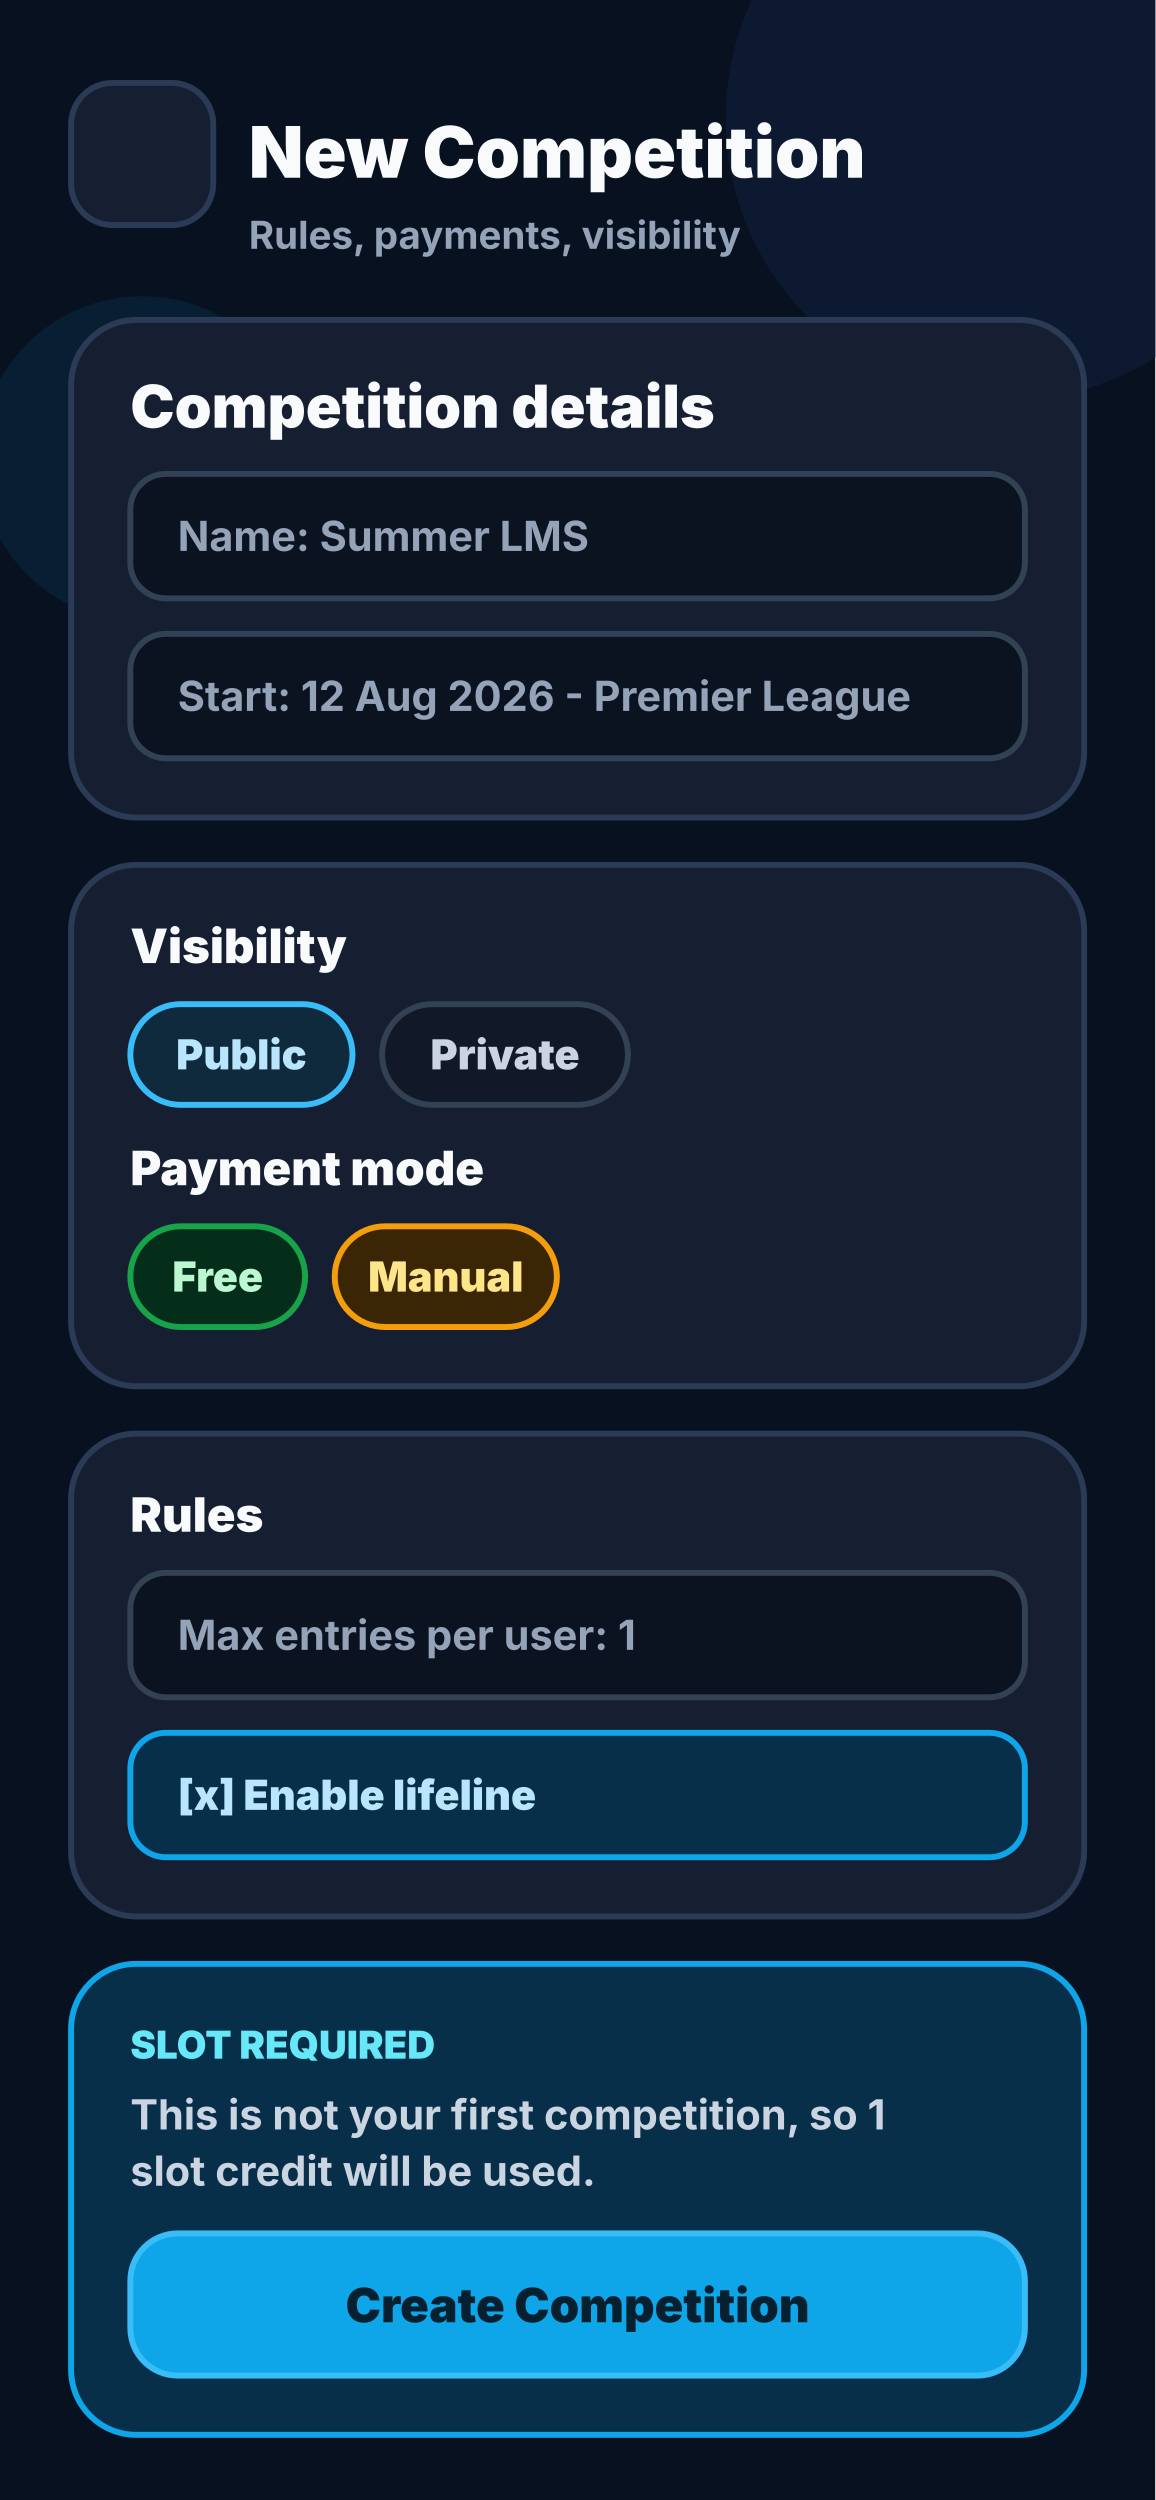
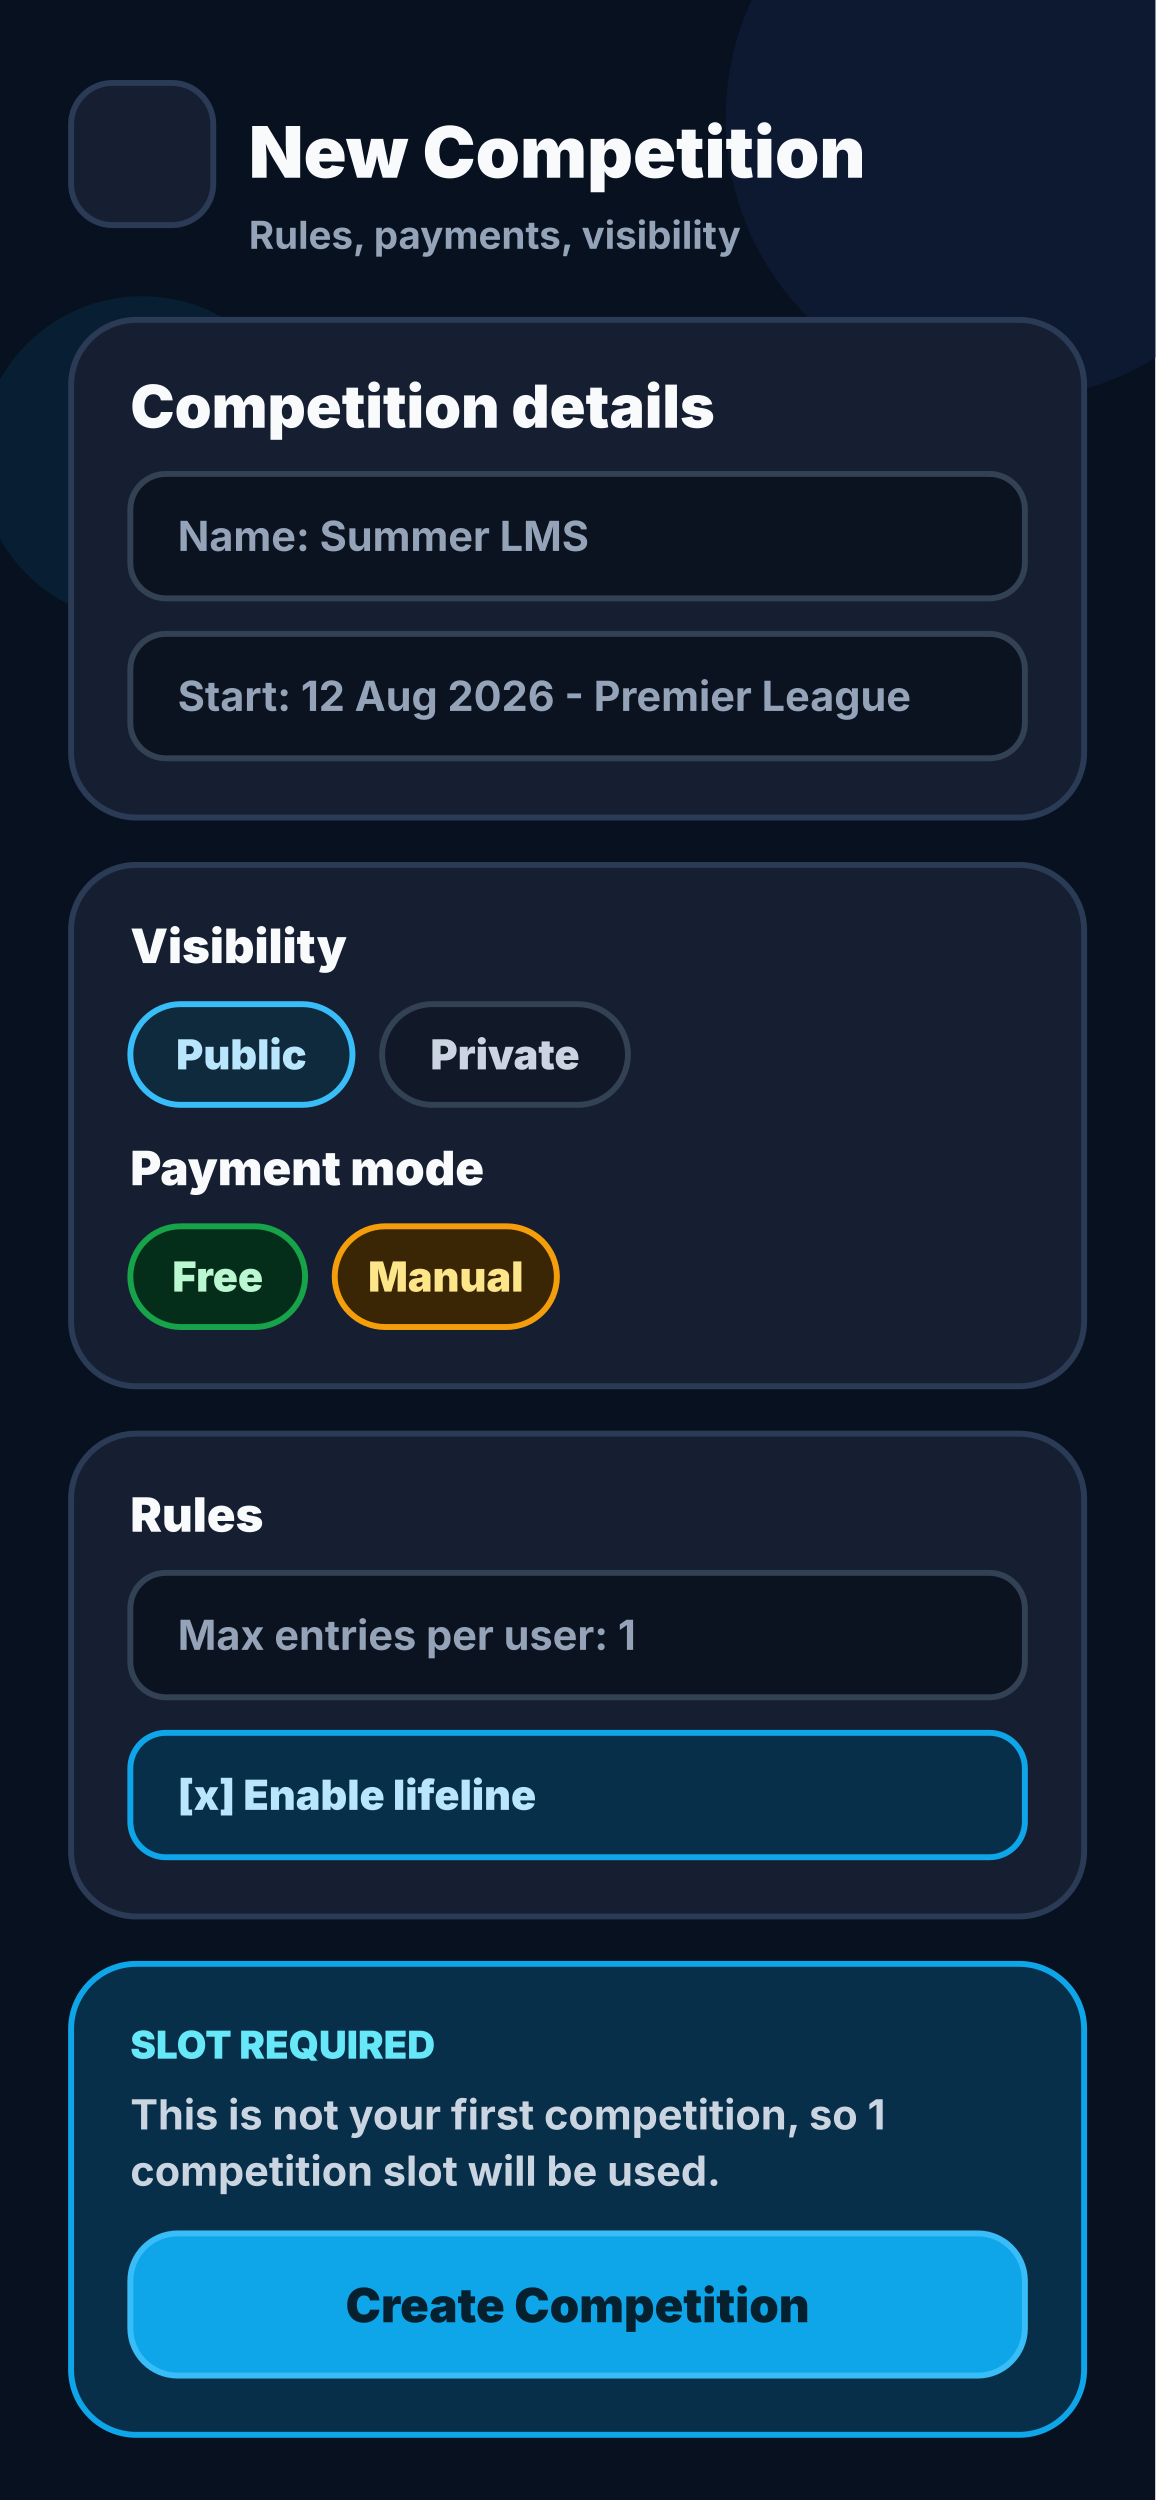
<svg xmlns="http://www.w3.org/2000/svg" width="390" height="844" viewBox="0 0 390 844">
  <rect width="390" height="844" fill="#07111f" />
  <circle cx="340" cy="40" r="95" fill="#172554" opacity="0.35" />
  <circle cx="48" cy="155" r="55" fill="#082f49" opacity="0.45" />
  <rect x="24" y="28" width="48" height="48" rx="14" fill="#151f31" stroke="#2b3a55" stroke-width="2" />
  <text x="84" y="60" font-family="Inter, Arial, sans-serif" font-size="24" font-weight="900" fill="#f8fafc" text-anchor="start">New Competition</text>
  <text x="84" y="84" font-family="Inter, Arial, sans-serif" font-size="13" font-weight="700" fill="#94a3b8" text-anchor="start">Rules, payments, visibility</text>
  <rect x="24" y="108" width="342" height="168" rx="22" fill="#151f31" stroke="#2b3a55" stroke-width="2" />
  <g transform="translate(44,128)">
    <g transform="translate(0,0)">
      <text x="0" y="16.4" font-family="Inter, Arial, sans-serif" font-size="20" font-weight="900" fill="#f8fafc" text-anchor="start">Competition details</text>
    </g>
    <g transform="translate(0,32)">
      <rect x="0" y="0" width="302" height="42" rx="12" fill="#0b1220" stroke="#334155" stroke-width="2" />
      <text x="16" y="26" font-family="Inter, Arial, sans-serif" font-size="14" font-weight="700" fill="#94a3b8" text-anchor="start">Name: Summer LMS</text>
    </g>
    <g transform="translate(0,86)">
      <rect x="0" y="0" width="302" height="42" rx="12" fill="#0b1220" stroke="#334155" stroke-width="2" />
      <text x="16" y="26" font-family="Inter, Arial, sans-serif" font-size="14" font-weight="700" fill="#94a3b8" text-anchor="start">Start: 12 Aug 2026 - Premier League</text>
    </g>
  </g>
  <rect x="24" y="292" width="342" height="176" rx="22" fill="#151f31" stroke="#2b3a55" stroke-width="2" />
  <g transform="translate(44,312)">
    <g transform="translate(0,0)">
      <text x="0" y="13.12" font-family="Inter, Arial, sans-serif" font-size="16" font-weight="900" fill="#f8fafc" text-anchor="start">Visibility</text>
    </g>
    <g transform="translate(0,27)">
      <rect x="0" y="0" width="75" height="34" rx="17" fill="#0f2a3d" stroke="#38bdf8" stroke-width="2" />
      <text x="37.5" y="22.04" font-family="Inter, Arial, sans-serif" font-size="14" font-weight="900" fill="#bae6fd" text-anchor="middle">Public</text>
      <rect x="85" y="0" width="83" height="34" rx="17" fill="#111827" stroke="#334155" stroke-width="2" />
      <text x="126.5" y="22.04" font-family="Inter, Arial, sans-serif" font-size="14" font-weight="900" fill="#cbd5e1" text-anchor="middle">Private</text>
    </g>
    <g transform="translate(0,75)">
      <text x="0" y="13.12" font-family="Inter, Arial, sans-serif" font-size="16" font-weight="900" fill="#f8fafc" text-anchor="start">Payment mode</text>
    </g>
    <g transform="translate(0,102)">
      <rect x="0" y="0" width="59" height="34" rx="17" fill="#052e1a" stroke="#16a34a" stroke-width="2" />
      <text x="29.5" y="22.04" font-family="Inter, Arial, sans-serif" font-size="14" font-weight="900" fill="#bbf7d0" text-anchor="middle">Free</text>
      <rect x="69" y="0" width="75" height="34" rx="17" fill="#3a2605" stroke="#f59e0b" stroke-width="2" />
      <text x="106.5" y="22.04" font-family="Inter, Arial, sans-serif" font-size="14" font-weight="900" fill="#fde68a" text-anchor="middle">Manual</text>
    </g>
  </g>
  <rect x="24" y="484" width="342" height="163" rx="22" fill="#151f31" stroke="#2b3a55" stroke-width="2" />
  <g transform="translate(44,504)">
    <g transform="translate(0,0)">
      <text x="0" y="13.12" font-family="Inter, Arial, sans-serif" font-size="16" font-weight="900" fill="#f8fafc" text-anchor="start">Rules</text>
    </g>
    <g transform="translate(0,27)">
      <rect x="0" y="0" width="302" height="42" rx="12" fill="#0b1220" stroke="#334155" stroke-width="2" />
      <text x="16" y="26" font-family="Inter, Arial, sans-serif" font-size="14" font-weight="700" fill="#94a3b8" text-anchor="start">Max entries per user: 1</text>
    </g>
    <g transform="translate(0,81)">
      <rect x="0" y="0" width="302" height="42" rx="12" fill="#082f49" stroke="#0ea5e9" stroke-width="2" />
      <text x="16" y="26" font-family="Inter, Arial, sans-serif" font-size="14" font-weight="900" fill="#bae6fd" text-anchor="start">[x] Enable lifeline</text>
    </g>
  </g>
  <rect x="24" y="663" width="342" height="159" rx="22" fill="#082f49" stroke="#0ea5e9" stroke-width="2" />
  <g transform="translate(44,683)">
    <g transform="translate(0,0)">
      <text x="0" y="12" font-family="Inter, Arial, sans-serif" font-size="13" font-weight="900" fill="#67e8f9" text-anchor="start">SLOT REQUIRED</text>
    </g>
    <g transform="translate(0,24)">
      <text x="0" y="11.9" font-family="Inter, Arial, sans-serif" font-size="14" font-weight="700" fill="#cbd5e1" text-anchor="start">This is not your first competition, so 1</text>
-       <text x="0" y="30.9" font-family="Inter, Arial, sans-serif" font-size="14" font-weight="700" fill="#cbd5e1" text-anchor="start">slot credit will be used.</text>
+       <text x="0" y="30.9" font-family="Inter, Arial, sans-serif" font-size="14" font-weight="700" fill="#cbd5e1" text-anchor="start">competition slot will be used.</text>
    </g>
    <g transform="translate(0,71)">
      <rect x="0" y="0" width="302" height="48" rx="16" fill="#0ea5e9" stroke="#38bdf8" stroke-width="2" />
      <text x="151" y="30" font-family="Inter, Arial, sans-serif" font-size="16" font-weight="900" fill="#05202f" text-anchor="middle">Create Competition</text>
    </g>
  </g>
</svg>
